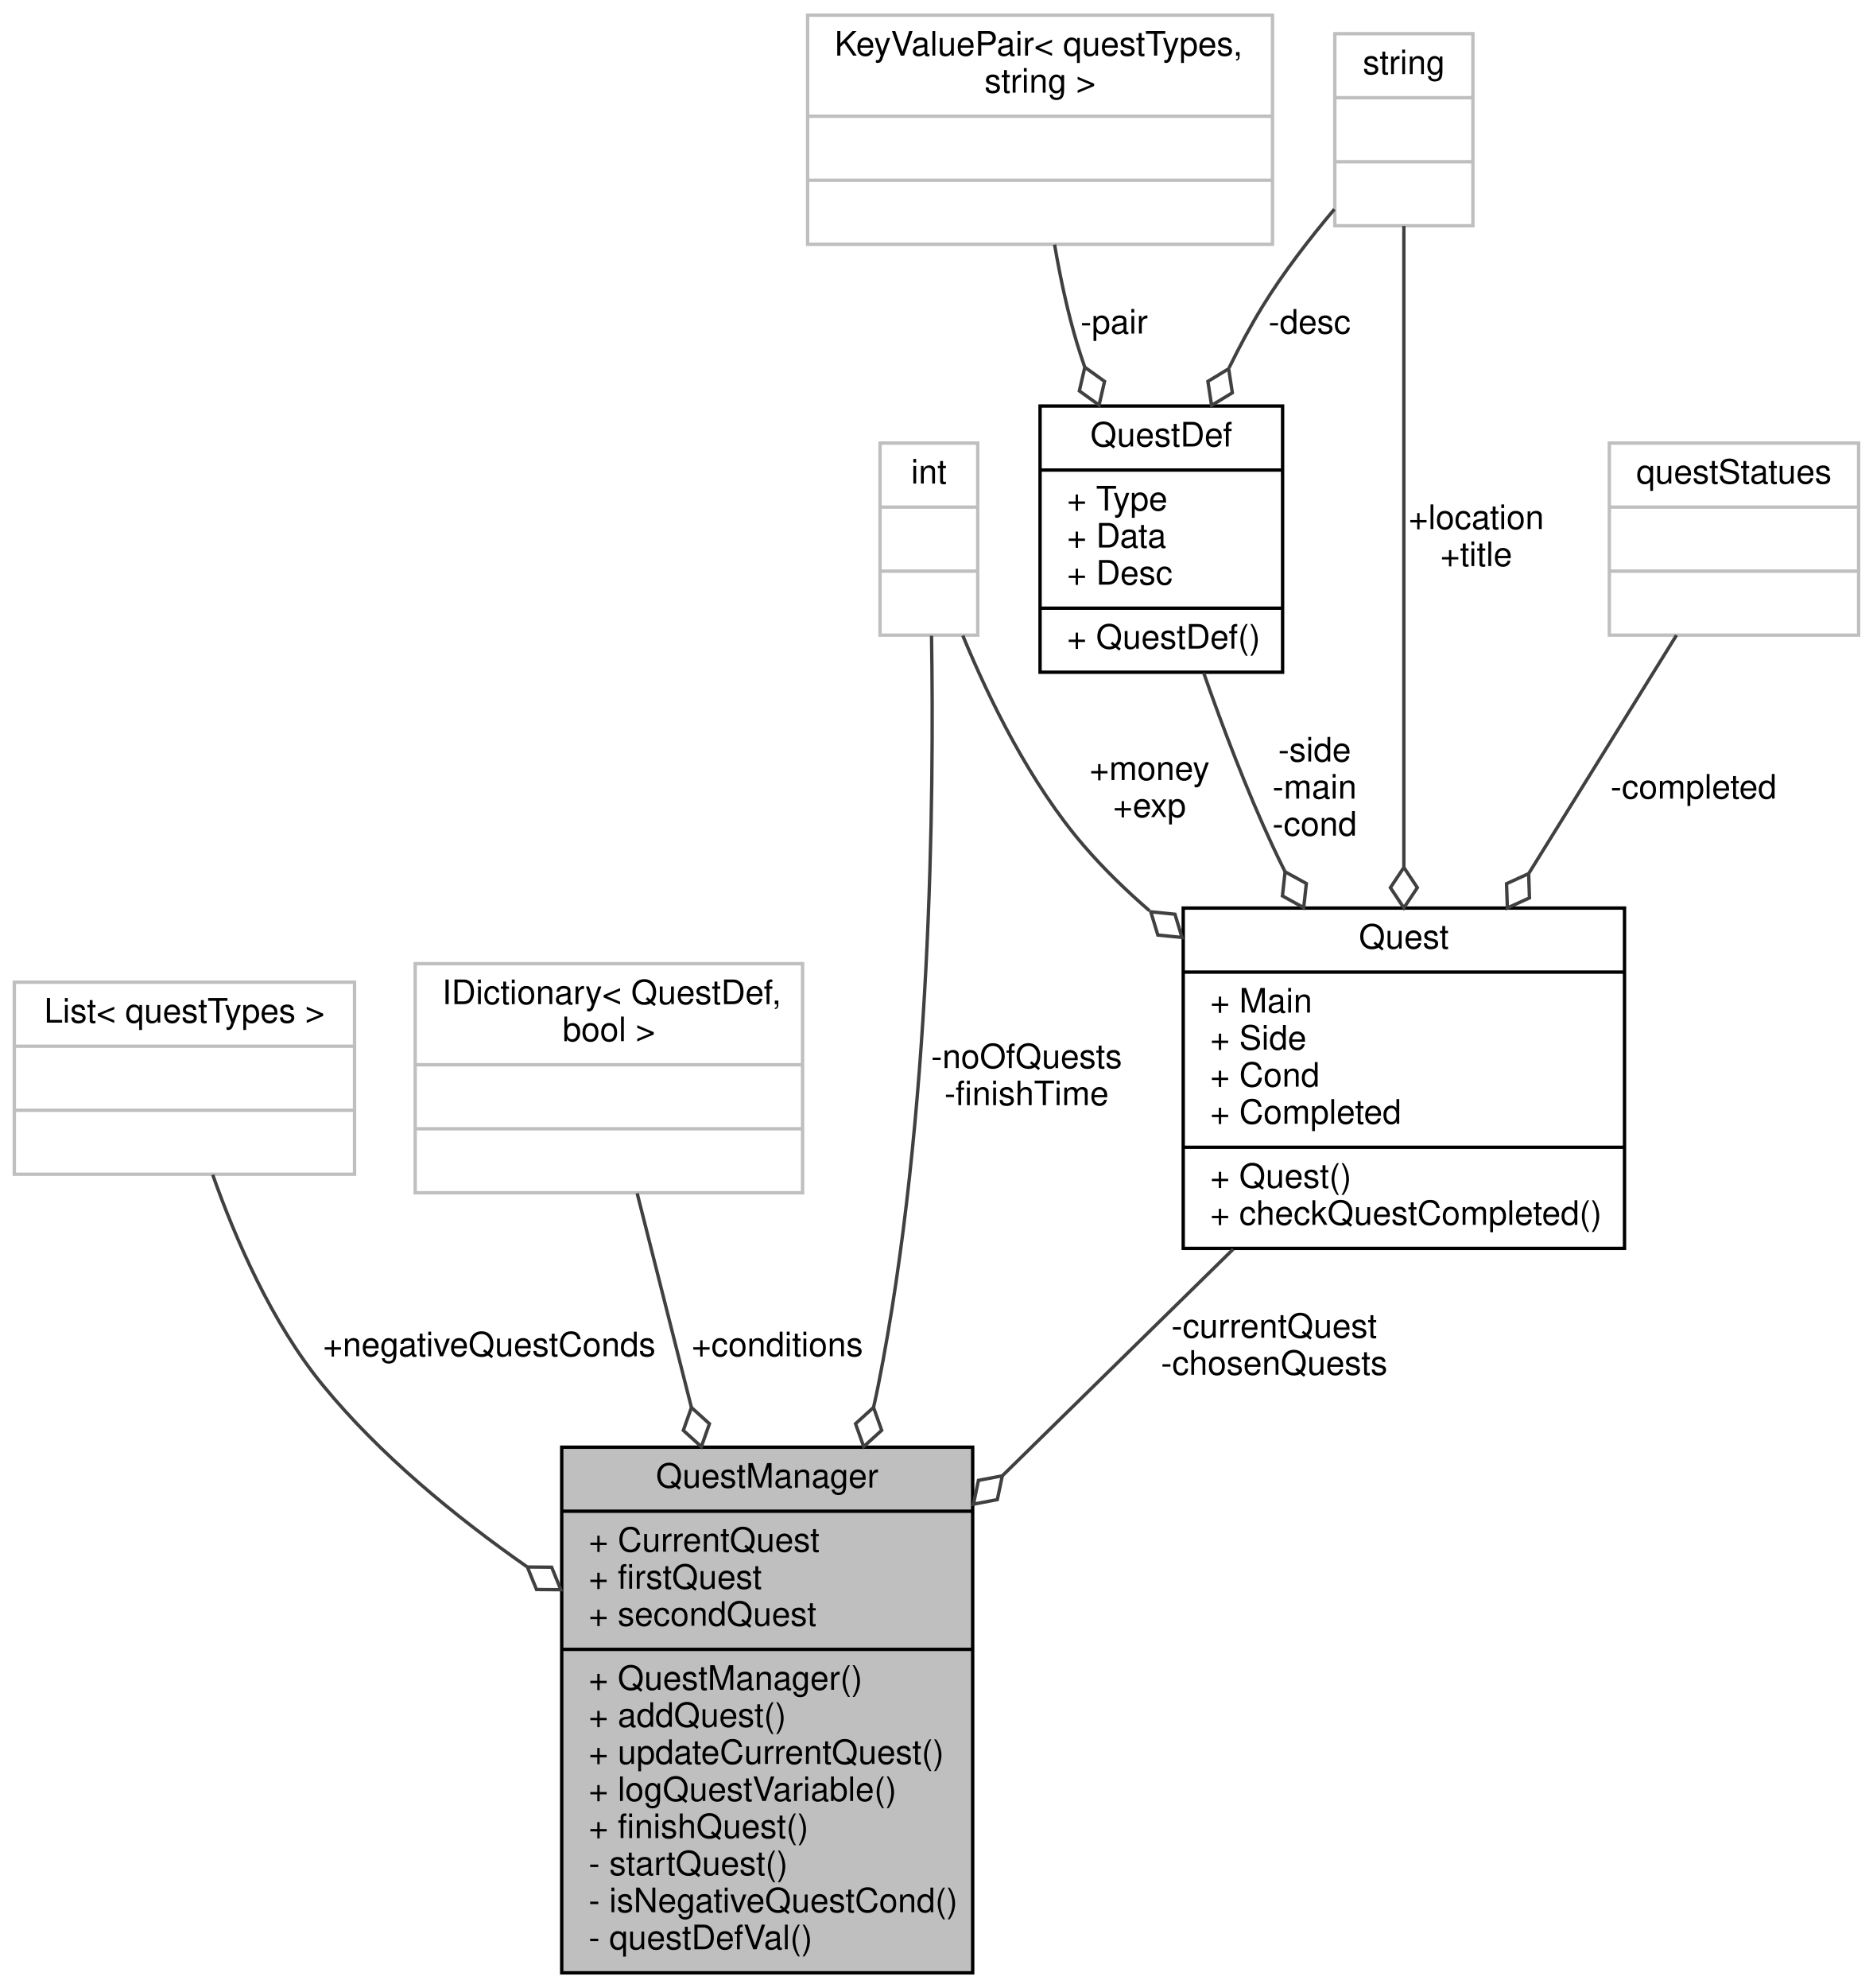
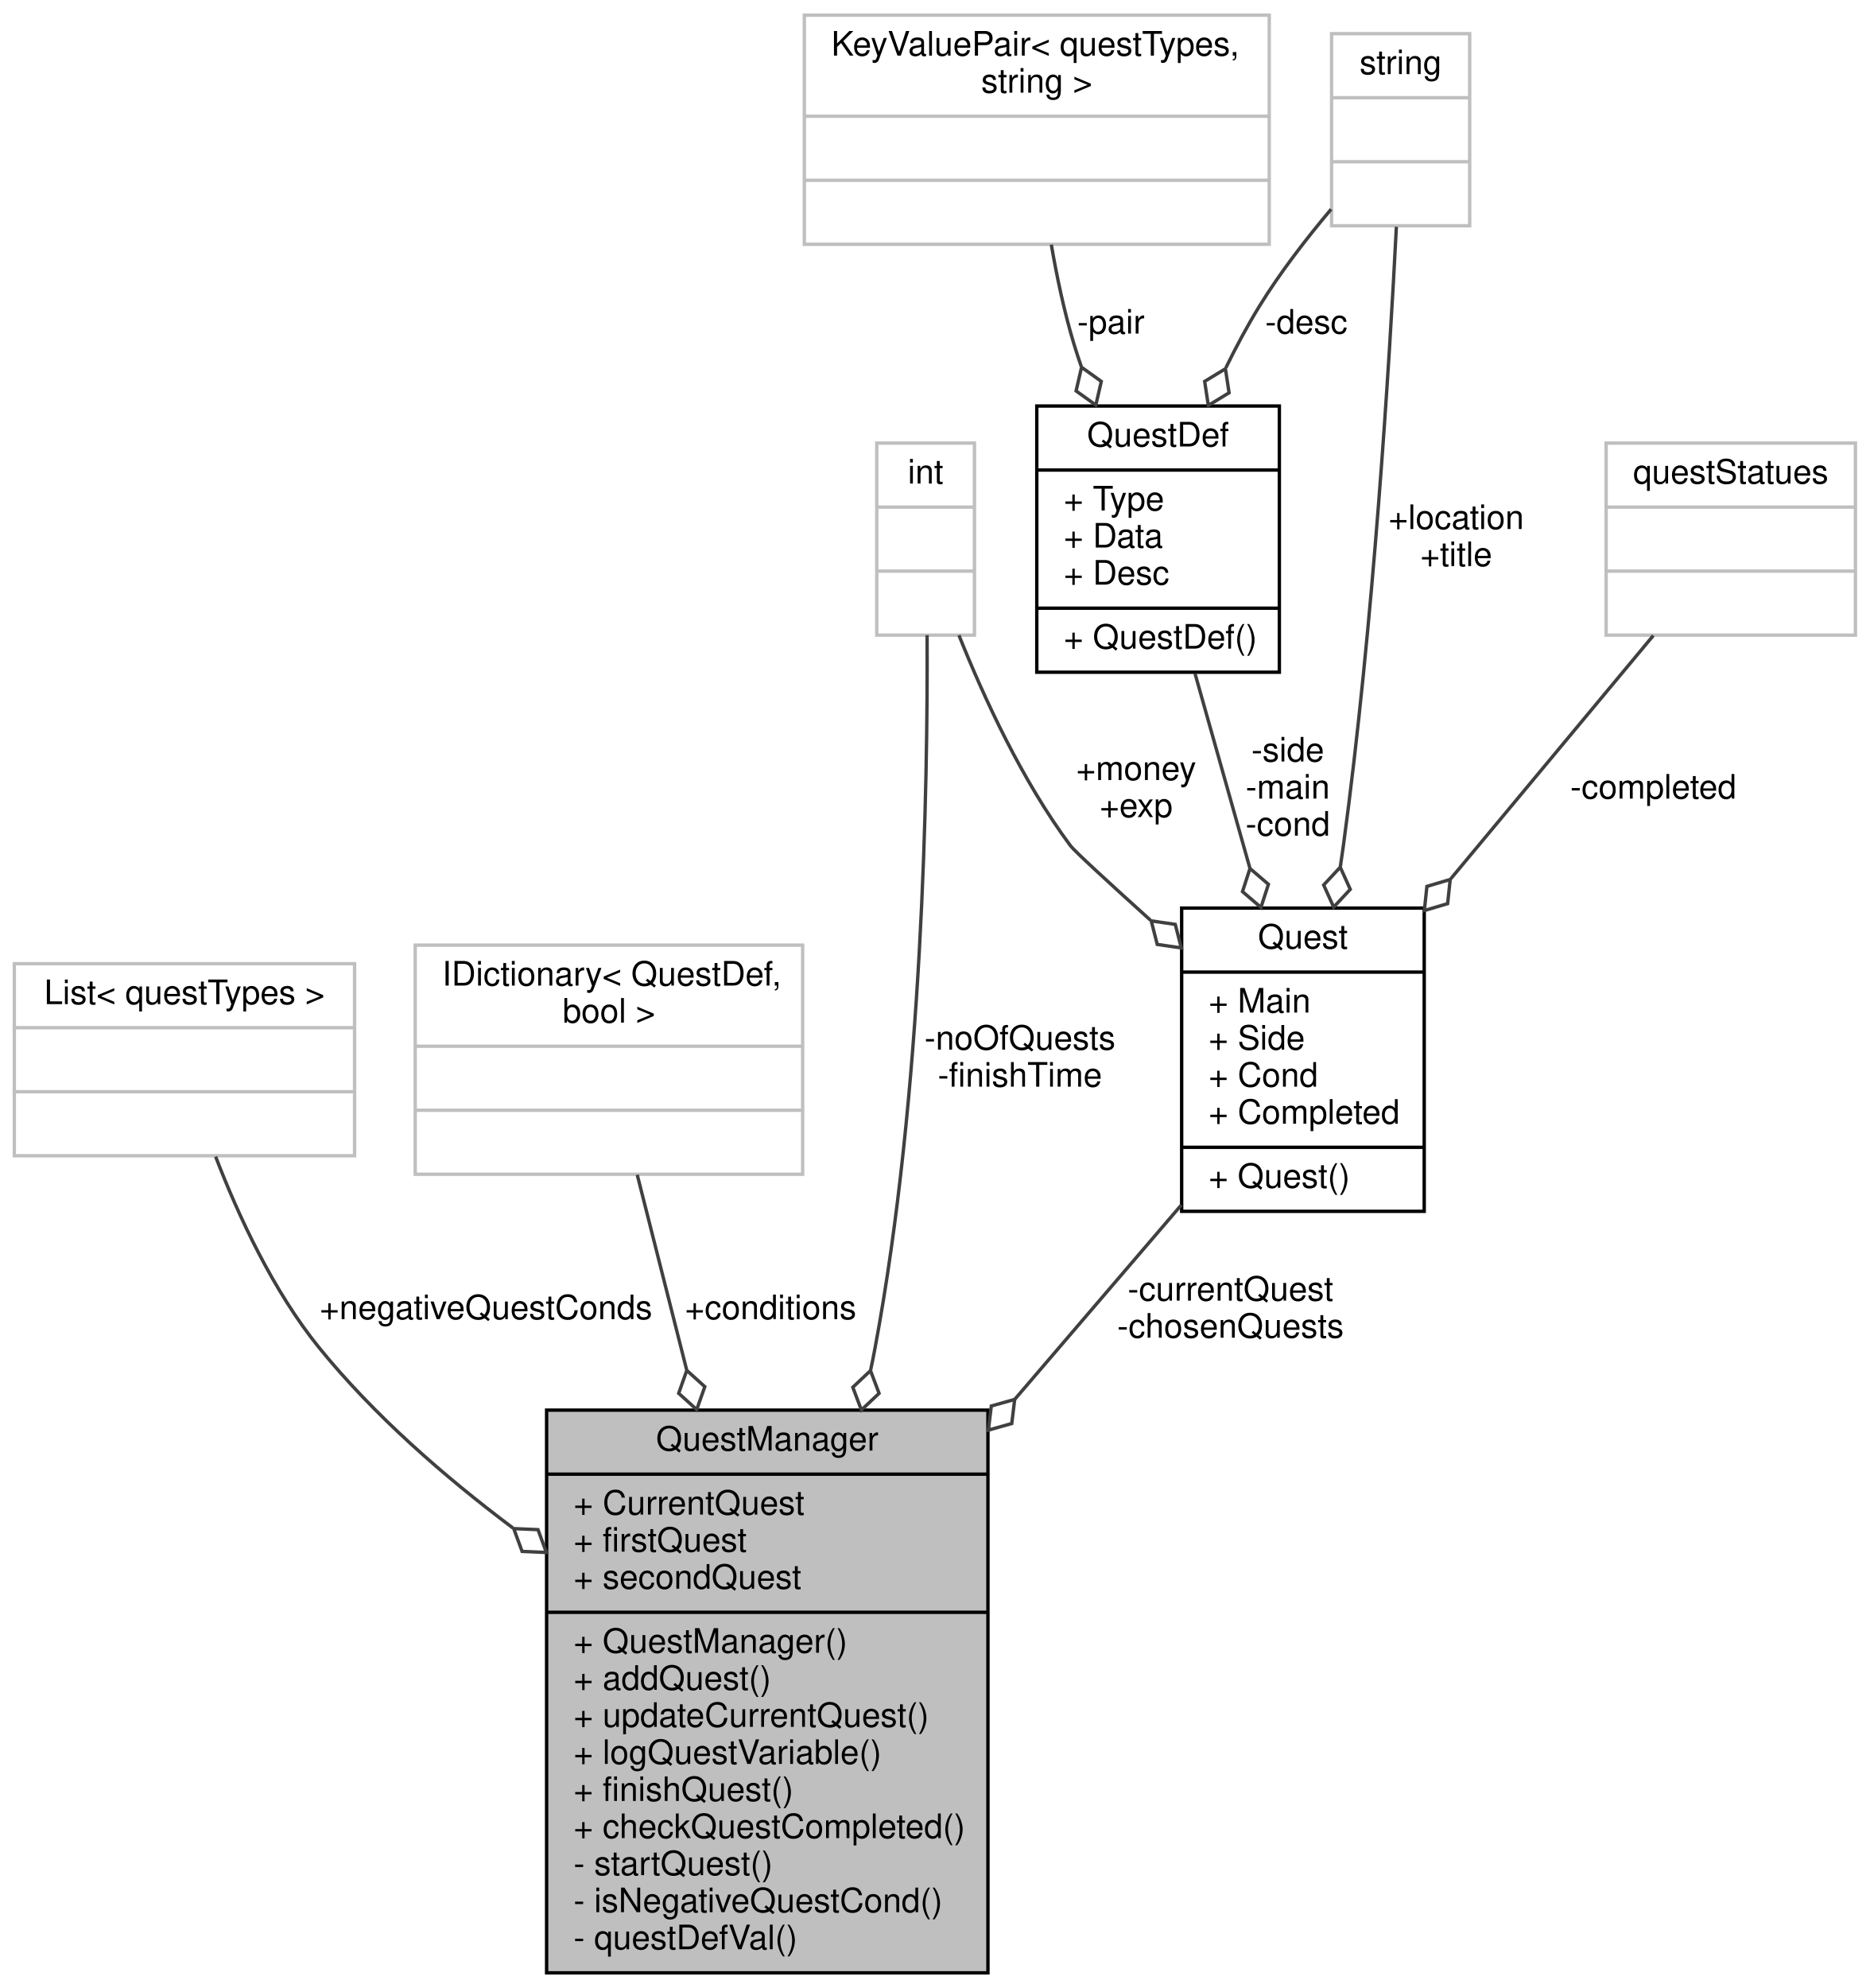
- <svg xmlns="http://www.w3.org/2000/svg" xmlns:xlink="http://www.w3.org/1999/xlink" width="556pt" height="590pt" viewBox="0.00 0.00 555.50 590.00">
+ <svg xmlns="http://www.w3.org/2000/svg" xmlns:xlink="http://www.w3.org/1999/xlink" width="555pt" height="590pt" viewBox="0.00 0.00 554.50 590.00">
  <g id="graph0" class="graph" transform="scale(1 1) rotate(0) translate(4 586)">
    <g id="node1" class="node">
-       <polygon fill="#bfbfbf" stroke="black" points="162.5,-0.5 162.5,-156.5 284.5,-156.5 284.5,-0.5 162.5,-0.5" />
-       <text text-anchor="middle" x="223.5" y="-144.5" font-family="Helvetica,sans-Serif" font-size="10.00">QuestManager</text>
-       <polyline fill="none" stroke="black" points="162.5,-137.5 284.5,-137.5 " />
-       <text text-anchor="start" x="170.5" y="-125.5" font-family="Helvetica,sans-Serif" font-size="10.00">+ CurrentQuest</text>
-       <text text-anchor="start" x="170.5" y="-114.5" font-family="Helvetica,sans-Serif" font-size="10.00">+ firstQuest</text>
-       <text text-anchor="start" x="170.5" y="-103.5" font-family="Helvetica,sans-Serif" font-size="10.00">+ secondQuest</text>
-       <polyline fill="none" stroke="black" points="162.5,-96.5 284.5,-96.5 " />
-       <text text-anchor="start" x="170.5" y="-84.5" font-family="Helvetica,sans-Serif" font-size="10.00">+ QuestManager()</text>
-       <text text-anchor="start" x="170.5" y="-73.5" font-family="Helvetica,sans-Serif" font-size="10.00">+ addQuest()</text>
-       <text text-anchor="start" x="170.5" y="-62.5" font-family="Helvetica,sans-Serif" font-size="10.00">+ updateCurrentQuest()</text>
-       <text text-anchor="start" x="170.5" y="-51.5" font-family="Helvetica,sans-Serif" font-size="10.00">+ logQuestVariable()</text>
-       <text text-anchor="start" x="170.5" y="-40.5" font-family="Helvetica,sans-Serif" font-size="10.00">+ finishQuest()</text>
-       <text text-anchor="start" x="170.5" y="-29.5" font-family="Helvetica,sans-Serif" font-size="10.00">- startQuest()</text>
-       <text text-anchor="start" x="170.5" y="-18.5" font-family="Helvetica,sans-Serif" font-size="10.00">- isNegativeQuestCond()</text>
-       <text text-anchor="start" x="170.5" y="-7.5" font-family="Helvetica,sans-Serif" font-size="10.00">- questDefVal()</text>
+       <polygon fill="#bfbfbf" stroke="black" points="158,-0.5 158,-167.5 289,-167.5 289,-0.5 158,-0.5" />
+       <text text-anchor="middle" x="223.5" y="-155.5" font-family="Helvetica,sans-Serif" font-size="10.00">QuestManager</text>
+       <polyline fill="none" stroke="black" points="158,-148.5 289,-148.5 " />
+       <text text-anchor="start" x="166" y="-136.5" font-family="Helvetica,sans-Serif" font-size="10.00">+ CurrentQuest</text>
+       <text text-anchor="start" x="166" y="-125.5" font-family="Helvetica,sans-Serif" font-size="10.00">+ firstQuest</text>
+       <text text-anchor="start" x="166" y="-114.5" font-family="Helvetica,sans-Serif" font-size="10.00">+ secondQuest</text>
+       <polyline fill="none" stroke="black" points="158,-107.5 289,-107.5 " />
+       <text text-anchor="start" x="166" y="-95.5" font-family="Helvetica,sans-Serif" font-size="10.00">+ QuestManager()</text>
+       <text text-anchor="start" x="166" y="-84.5" font-family="Helvetica,sans-Serif" font-size="10.00">+ addQuest()</text>
+       <text text-anchor="start" x="166" y="-73.5" font-family="Helvetica,sans-Serif" font-size="10.00">+ updateCurrentQuest()</text>
+       <text text-anchor="start" x="166" y="-62.5" font-family="Helvetica,sans-Serif" font-size="10.00">+ logQuestVariable()</text>
+       <text text-anchor="start" x="166" y="-51.5" font-family="Helvetica,sans-Serif" font-size="10.00">+ finishQuest()</text>
+       <text text-anchor="start" x="166" y="-40.5" font-family="Helvetica,sans-Serif" font-size="10.00">+ checkQuestCompleted()</text>
+       <text text-anchor="start" x="166" y="-29.5" font-family="Helvetica,sans-Serif" font-size="10.00">- startQuest()</text>
+       <text text-anchor="start" x="166" y="-18.5" font-family="Helvetica,sans-Serif" font-size="10.00">- isNegativeQuestCond()</text>
+       <text text-anchor="start" x="166" y="-7.5" font-family="Helvetica,sans-Serif" font-size="10.00">- questDefVal()</text>
    </g>
    <g id="node2" class="node">
-       <polygon fill="none" stroke="#bfbfbf" points="0,-237.5 0,-294.5 101,-294.5 101,-237.5 0,-237.5" />
-       <text text-anchor="middle" x="50.5" y="-282.5" font-family="Helvetica,sans-Serif" font-size="10.00">List&lt; questTypes &gt;</text>
-       <polyline fill="none" stroke="#bfbfbf" points="0,-275.5 101,-275.5 " />
-       <text text-anchor="middle" x="50.5" y="-263.5" font-family="Helvetica,sans-Serif" font-size="10.00"> </text>
-       <polyline fill="none" stroke="#bfbfbf" points="0,-256.5 101,-256.5 " />
-       <text text-anchor="middle" x="50.5" y="-244.5" font-family="Helvetica,sans-Serif" font-size="10.00"> </text>
+       <polygon fill="none" stroke="#bfbfbf" points="0,-243 0,-300 101,-300 101,-243 0,-243" />
+       <text text-anchor="middle" x="50.5" y="-288" font-family="Helvetica,sans-Serif" font-size="10.00">List&lt; questTypes &gt;</text>
+       <polyline fill="none" stroke="#bfbfbf" points="0,-281 101,-281 " />
+       <text text-anchor="middle" x="50.5" y="-269" font-family="Helvetica,sans-Serif" font-size="10.00"> </text>
+       <polyline fill="none" stroke="#bfbfbf" points="0,-262 101,-262 " />
+       <text text-anchor="middle" x="50.5" y="-250" font-family="Helvetica,sans-Serif" font-size="10.00"> </text>
    </g>
    <g id="edge1" class="edge">
-       <path fill="none" stroke="#404040" d="M58.891,-237.359C65.594,-218.414 76.382,-193.468 91.5,-175 108.359,-154.405 130.659,-136.047 152.121,-121.064" />
-       <polygon fill="none" stroke="#404040" points="152.301,-120.943 155.02,-114.264 162.231,-114.205 159.512,-120.884 152.301,-120.943" />
-       <text text-anchor="middle" x="141" y="-183.5" font-family="Helvetica,sans-Serif" font-size="10.00"> +negativeQuestConds</text>
+       <path fill="none" stroke="#404040" d="M59.757,-242.725C66.478,-225.248 76.795,-202.888 90.5,-186 106.671,-166.072 127.56,-147.85 147.971,-132.537" />
+       <polygon fill="none" stroke="#404040" points="148.242,-132.339 150.725,-125.569 157.93,-125.258 155.446,-132.028 148.242,-132.339" />
+       <text text-anchor="middle" x="140" y="-194.5" font-family="Helvetica,sans-Serif" font-size="10.00"> +negativeQuestConds</text>
    </g>
    <g id="node3" class="node">
-       <polygon fill="none" stroke="#bfbfbf" points="119,-232 119,-300 234,-300 234,-232 119,-232" />
-       <text text-anchor="start" x="127" y="-288" font-family="Helvetica,sans-Serif" font-size="10.00">IDictionary&lt; QuestDef,</text>
-       <text text-anchor="middle" x="176.5" y="-277" font-family="Helvetica,sans-Serif" font-size="10.00"> bool &gt;</text>
-       <polyline fill="none" stroke="#bfbfbf" points="119,-270 234,-270 " />
-       <text text-anchor="middle" x="176.5" y="-258" font-family="Helvetica,sans-Serif" font-size="10.00"> </text>
-       <polyline fill="none" stroke="#bfbfbf" points="119,-251 234,-251 " />
-       <text text-anchor="middle" x="176.5" y="-239" font-family="Helvetica,sans-Serif" font-size="10.00"> </text>
+       <polygon fill="none" stroke="#bfbfbf" points="119,-237.5 119,-305.5 234,-305.5 234,-237.5 119,-237.5" />
+       <text text-anchor="start" x="127" y="-293.5" font-family="Helvetica,sans-Serif" font-size="10.00">IDictionary&lt; QuestDef,</text>
+       <text text-anchor="middle" x="176.5" y="-282.5" font-family="Helvetica,sans-Serif" font-size="10.00"> bool &gt;</text>
+       <polyline fill="none" stroke="#bfbfbf" points="119,-275.5 234,-275.5 " />
+       <text text-anchor="middle" x="176.5" y="-263.5" font-family="Helvetica,sans-Serif" font-size="10.00"> </text>
+       <polyline fill="none" stroke="#bfbfbf" points="119,-256.5 234,-256.5 " />
+       <text text-anchor="middle" x="176.5" y="-244.5" font-family="Helvetica,sans-Serif" font-size="10.00"> </text>
    </g>
    <g id="edge2" class="edge">
-       <path fill="none" stroke="#404040" d="M184.903,-231.836C189.422,-213.999 195.233,-191.063 200.968,-168.43" />
-       <polygon fill="none" stroke="#404040" points="201.005,-168.284 198.601,-161.485 203.952,-156.651 206.356,-163.45 201.005,-168.284" />
-       <text text-anchor="middle" x="226.5" y="-183.5" font-family="Helvetica,sans-Serif" font-size="10.00"> +conditions</text>
+       <path fill="none" stroke="#404040" d="M184.903,-237.336C189.049,-220.97 194.284,-200.311 199.548,-179.532" />
+       <polygon fill="none" stroke="#404040" points="199.609,-179.293 197.205,-172.495 202.556,-167.661 204.96,-174.459 199.609,-179.293" />
+       <text text-anchor="middle" x="224.5" y="-194.5" font-family="Helvetica,sans-Serif" font-size="10.00"> +conditions</text>
    </g>
    <g id="node4" class="node">
-       <polygon fill="none" stroke="#bfbfbf" points="257,-397.5 257,-454.5 286,-454.5 286,-397.5 257,-397.5" />
-       <text text-anchor="middle" x="271.5" y="-442.5" font-family="Helvetica,sans-Serif" font-size="10.00">int</text>
-       <polyline fill="none" stroke="#bfbfbf" points="257,-435.5 286,-435.5 " />
-       <text text-anchor="middle" x="271.5" y="-423.5" font-family="Helvetica,sans-Serif" font-size="10.00"> </text>
-       <polyline fill="none" stroke="#bfbfbf" points="257,-416.5 286,-416.5 " />
-       <text text-anchor="middle" x="271.5" y="-404.5" font-family="Helvetica,sans-Serif" font-size="10.00"> </text>
+       <polygon fill="none" stroke="#bfbfbf" points="256,-397.5 256,-454.5 285,-454.5 285,-397.5 256,-397.5" />
+       <text text-anchor="middle" x="270.5" y="-442.5" font-family="Helvetica,sans-Serif" font-size="10.00">int</text>
+       <polyline fill="none" stroke="#bfbfbf" points="256,-435.5 285,-435.5 " />
+       <text text-anchor="middle" x="270.5" y="-423.5" font-family="Helvetica,sans-Serif" font-size="10.00"> </text>
+       <polyline fill="none" stroke="#bfbfbf" points="256,-416.5 285,-416.5 " />
+       <text text-anchor="middle" x="270.5" y="-404.5" font-family="Helvetica,sans-Serif" font-size="10.00"> </text>
    </g>
    <g id="edge3" class="edge">
-       <path fill="none" stroke="#404040" d="M272.281,-397.313C273.049,-350.868 272.318,-254.534 256.5,-175 256.07,-172.836 255.602,-170.654 255.101,-168.461" />
-       <polygon fill="none" stroke="#404040" points="255.063,-168.308 249.722,-163.463 252.141,-156.67 257.481,-161.515 255.063,-168.308" />
-       <text text-anchor="middle" x="300.5" y="-269" font-family="Helvetica,sans-Serif" font-size="10.00"> -noOfQuests</text>
-       <text text-anchor="middle" x="300.5" y="-258" font-family="Helvetica,sans-Serif" font-size="10.00">-finishTime</text>
+       <path fill="none" stroke="#404040" d="M270.939,-397.492C271.171,-352.75 269.629,-261.604 255.5,-186 255.093,-183.823 254.654,-181.628 254.186,-179.42" />
+       <polygon fill="none" stroke="#404040" points="254.142,-179.228 248.891,-174.285 251.434,-167.537 256.685,-172.48 254.142,-179.228" />
+       <text text-anchor="middle" x="298.5" y="-274.5" font-family="Helvetica,sans-Serif" font-size="10.00"> -noOfQuests</text>
+       <text text-anchor="middle" x="298.5" y="-263.5" font-family="Helvetica,sans-Serif" font-size="10.00">-finishTime</text>
    </g>
    <g id="node5" class="node">
      <g id="a_node5">
        <a xlink:href="class_quest.html" target="_top" xlink:title="A class to store a whole quest, being a sequence of 3 QuestDefs Also stores a name of the quest...">
-           <polygon fill="none" stroke="black" points="347,-215.5 347,-316.5 478,-316.5 478,-215.5 347,-215.5" />
-           <text text-anchor="middle" x="412.5" y="-304.5" font-family="Helvetica,sans-Serif" font-size="10.00">Quest</text>
-           <polyline fill="none" stroke="black" points="347,-297.5 478,-297.5 " />
-           <text text-anchor="start" x="355" y="-285.5" font-family="Helvetica,sans-Serif" font-size="10.00">+ Main</text>
-           <text text-anchor="start" x="355" y="-274.5" font-family="Helvetica,sans-Serif" font-size="10.00">+ Side</text>
-           <text text-anchor="start" x="355" y="-263.5" font-family="Helvetica,sans-Serif" font-size="10.00">+ Cond</text>
-           <text text-anchor="start" x="355" y="-252.5" font-family="Helvetica,sans-Serif" font-size="10.00">+ Completed</text>
-           <polyline fill="none" stroke="black" points="347,-245.5 478,-245.5 " />
-           <text text-anchor="start" x="355" y="-233.5" font-family="Helvetica,sans-Serif" font-size="10.00">+ Quest()</text>
-           <text text-anchor="start" x="355" y="-222.5" font-family="Helvetica,sans-Serif" font-size="10.00">+ checkQuestCompleted()</text>
+           <polygon fill="none" stroke="black" points="346.5,-226.5 346.5,-316.5 418.5,-316.5 418.5,-226.5 346.5,-226.5" />
+           <text text-anchor="middle" x="382.5" y="-304.5" font-family="Helvetica,sans-Serif" font-size="10.00">Quest</text>
+           <polyline fill="none" stroke="black" points="346.5,-297.5 418.5,-297.5 " />
+           <text text-anchor="start" x="354.5" y="-285.5" font-family="Helvetica,sans-Serif" font-size="10.00">+ Main</text>
+           <text text-anchor="start" x="354.5" y="-274.5" font-family="Helvetica,sans-Serif" font-size="10.00">+ Side</text>
+           <text text-anchor="start" x="354.5" y="-263.5" font-family="Helvetica,sans-Serif" font-size="10.00">+ Cond</text>
+           <text text-anchor="start" x="354.5" y="-252.5" font-family="Helvetica,sans-Serif" font-size="10.00">+ Completed</text>
+           <polyline fill="none" stroke="black" points="346.5,-245.5 418.5,-245.5 " />
+           <text text-anchor="start" x="354.5" y="-233.5" font-family="Helvetica,sans-Serif" font-size="10.00">+ Quest()</text>
        </a>
      </g>
    </g>
    <g id="edge10" class="edge">
-       <path fill="none" stroke="#404040" d="M281.568,-397.367C289.389,-378.426 301.582,-353.481 317.5,-335 323.324,-328.238 329.953,-321.792 336.937,-315.752" />
-       <polygon fill="none" stroke="#404040" points="337.369,-315.397 339.464,-308.497 346.639,-307.777 344.544,-314.677 337.369,-315.397" />
-       <text text-anchor="middle" x="337" y="-354.5" font-family="Helvetica,sans-Serif" font-size="10.00"> +money</text>
-       <text text-anchor="middle" x="337" y="-343.5" font-family="Helvetica,sans-Serif" font-size="10.00">+exp</text>
+       <path fill="none" stroke="#404040" d="M280.386,-397.478C287.844,-378.82 299.224,-354.164 313.5,-335 314.675,-333.422 324.938,-324.004 337.205,-312.937" />
+       <polygon fill="none" stroke="#404040" points="337.469,-312.7 339.255,-305.713 346.391,-304.675 344.605,-311.662 337.469,-312.7" />
+       <text text-anchor="middle" x="333" y="-354.5" font-family="Helvetica,sans-Serif" font-size="10.00"> +money</text>
+       <text text-anchor="middle" x="333" y="-343.5" font-family="Helvetica,sans-Serif" font-size="10.00">+exp</text>
    </g>
    <g id="edge4" class="edge">
-       <path fill="none" stroke="#404040" d="M361.851,-215.289C340.812,-194.639 316.046,-170.332 293.326,-148.033" />
-       <polygon fill="none" stroke="#404040" points="293.295,-148.002 286.211,-146.654 284.73,-139.596 291.814,-140.944 293.295,-148.002" />
-       <text text-anchor="middle" x="374" y="-189" font-family="Helvetica,sans-Serif" font-size="10.00"> -currentQuest</text>
-       <text text-anchor="middle" x="374" y="-178" font-family="Helvetica,sans-Serif" font-size="10.00">-chosenQuests</text>
+       <path fill="none" stroke="#404040" d="M346.42,-228.407C331.721,-211.258 314.165,-190.776 296.986,-170.733" />
+       <polygon fill="none" stroke="#404040" points="296.94,-170.68 289.998,-168.728 289.131,-161.569 296.072,-163.521 296.94,-170.68" />
+       <text text-anchor="middle" x="361" y="-200" font-family="Helvetica,sans-Serif" font-size="10.00"> -currentQuest</text>
+       <text text-anchor="middle" x="361" y="-189" font-family="Helvetica,sans-Serif" font-size="10.00">-chosenQuests</text>
    </g>
    <g id="node6" class="node">
      <g id="a_node6">
        <a xlink:href="class_quest_def.html" target="_top" xlink:title="Class defining one quest condition (part of a sequence of 3 in Quest) ">
-           <polygon fill="none" stroke="black" points="304.5,-386.5 304.5,-465.5 376.5,-465.5 376.5,-386.5 304.5,-386.5" />
-           <text text-anchor="middle" x="340.5" y="-453.5" font-family="Helvetica,sans-Serif" font-size="10.00">QuestDef</text>
-           <polyline fill="none" stroke="black" points="304.5,-446.5 376.5,-446.5 " />
-           <text text-anchor="start" x="312.5" y="-434.5" font-family="Helvetica,sans-Serif" font-size="10.00">+ Type</text>
-           <text text-anchor="start" x="312.5" y="-423.5" font-family="Helvetica,sans-Serif" font-size="10.00">+ Data</text>
-           <text text-anchor="start" x="312.5" y="-412.5" font-family="Helvetica,sans-Serif" font-size="10.00">+ Desc</text>
-           <polyline fill="none" stroke="black" points="304.5,-405.5 376.5,-405.5 " />
-           <text text-anchor="start" x="312.5" y="-393.5" font-family="Helvetica,sans-Serif" font-size="10.00">+ QuestDef()</text>
+           <polygon fill="none" stroke="black" points="303.5,-386.5 303.5,-465.5 375.5,-465.5 375.5,-386.5 303.5,-386.5" />
+           <text text-anchor="middle" x="339.5" y="-453.5" font-family="Helvetica,sans-Serif" font-size="10.00">QuestDef</text>
+           <polyline fill="none" stroke="black" points="303.5,-446.5 375.5,-446.5 " />
+           <text text-anchor="start" x="311.5" y="-434.5" font-family="Helvetica,sans-Serif" font-size="10.00">+ Type</text>
+           <text text-anchor="start" x="311.5" y="-423.5" font-family="Helvetica,sans-Serif" font-size="10.00">+ Data</text>
+           <text text-anchor="start" x="311.5" y="-412.5" font-family="Helvetica,sans-Serif" font-size="10.00">+ Desc</text>
+           <polyline fill="none" stroke="black" points="303.5,-405.5 375.5,-405.5 " />
+           <text text-anchor="start" x="311.5" y="-393.5" font-family="Helvetica,sans-Serif" font-size="10.00">+ QuestDef()</text>
        </a>
      </g>
    </g>
    <g id="edge5" class="edge">
-       <path fill="none" stroke="#404040" d="M353.067,-386.319C358.718,-370.199 365.838,-351.442 373.5,-335 374.688,-332.45 375.939,-329.868 377.234,-327.277" />
-       <polygon fill="none" stroke="#404040" points="377.236,-327.274 376.45,-320.106 382.765,-316.624 383.55,-323.792 377.236,-327.274" />
-       <text text-anchor="middle" x="386" y="-360" font-family="Helvetica,sans-Serif" font-size="10.00"> -side</text>
-       <text text-anchor="middle" x="386" y="-349" font-family="Helvetica,sans-Serif" font-size="10.00">-main</text>
-       <text text-anchor="middle" x="386" y="-338" font-family="Helvetica,sans-Serif" font-size="10.00">-cond</text>
+       <path fill="none" stroke="#404040" d="M350.462,-386.123C355.407,-368.584 361.341,-347.541 366.75,-328.356" />
+       <polygon fill="none" stroke="#404040" points="366.781,-328.249 364.559,-321.388 370.037,-316.699 372.259,-323.559 366.781,-328.249" />
+       <text text-anchor="middle" x="378" y="-360" font-family="Helvetica,sans-Serif" font-size="10.00"> -side</text>
+       <text text-anchor="middle" x="378" y="-349" font-family="Helvetica,sans-Serif" font-size="10.00">-main</text>
+       <text text-anchor="middle" x="378" y="-338" font-family="Helvetica,sans-Serif" font-size="10.00">-cond</text>
    </g>
    <g id="node7" class="node">
-       <polygon fill="none" stroke="#bfbfbf" points="235.5,-513.5 235.5,-581.5 373.5,-581.5 373.5,-513.5 235.5,-513.5" />
-       <text text-anchor="start" x="243.5" y="-569.5" font-family="Helvetica,sans-Serif" font-size="10.00">KeyValuePair&lt; questTypes,</text>
-       <text text-anchor="middle" x="304.5" y="-558.5" font-family="Helvetica,sans-Serif" font-size="10.00"> string &gt;</text>
-       <polyline fill="none" stroke="#bfbfbf" points="235.5,-551.5 373.5,-551.5 " />
-       <text text-anchor="middle" x="304.5" y="-539.5" font-family="Helvetica,sans-Serif" font-size="10.00"> </text>
-       <polyline fill="none" stroke="#bfbfbf" points="235.5,-532.5 373.5,-532.5 " />
-       <text text-anchor="middle" x="304.5" y="-520.5" font-family="Helvetica,sans-Serif" font-size="10.00"> </text>
+       <polygon fill="none" stroke="#bfbfbf" points="234.5,-513.5 234.5,-581.5 372.5,-581.5 372.5,-513.5 234.5,-513.5" />
+       <text text-anchor="start" x="242.5" y="-569.5" font-family="Helvetica,sans-Serif" font-size="10.00">KeyValuePair&lt; questTypes,</text>
+       <text text-anchor="middle" x="303.5" y="-558.5" font-family="Helvetica,sans-Serif" font-size="10.00"> string &gt;</text>
+       <polyline fill="none" stroke="#bfbfbf" points="234.5,-551.5 372.5,-551.5 " />
+       <text text-anchor="middle" x="303.5" y="-539.5" font-family="Helvetica,sans-Serif" font-size="10.00"> </text>
+       <polyline fill="none" stroke="#bfbfbf" points="234.5,-532.5 372.5,-532.5 " />
+       <text text-anchor="middle" x="303.5" y="-520.5" font-family="Helvetica,sans-Serif" font-size="10.00"> </text>
    </g>
    <g id="edge6" class="edge">
-       <path fill="none" stroke="#404040" d="M308.811,-513.392C310.466,-503.799 312.661,-493.385 315.5,-484 316.181,-481.75 316.926,-479.472 317.72,-477.185" />
-       <polygon fill="none" stroke="#404040" points="317.787,-477.009 316.164,-469.983 322.025,-465.783 323.648,-472.809 317.787,-477.009" />
-       <text text-anchor="middle" x="326.5" y="-487" font-family="Helvetica,sans-Serif" font-size="10.00"> -pair</text>
+       <path fill="none" stroke="#404040" d="M307.811,-513.392C309.466,-503.799 311.661,-493.385 314.5,-484 315.181,-481.75 315.926,-479.472 316.72,-477.185" />
+       <polygon fill="none" stroke="#404040" points="316.787,-477.009 315.164,-469.983 321.025,-465.783 322.648,-472.809 316.787,-477.009" />
+       <text text-anchor="middle" x="325.5" y="-487" font-family="Helvetica,sans-Serif" font-size="10.00"> -pair</text>
    </g>
    <g id="node8" class="node">
-       <polygon fill="none" stroke="#bfbfbf" points="392,-519 392,-576 433,-576 433,-519 392,-519" />
-       <text text-anchor="middle" x="412.5" y="-564" font-family="Helvetica,sans-Serif" font-size="10.00">string</text>
-       <polyline fill="none" stroke="#bfbfbf" points="392,-557 433,-557 " />
-       <text text-anchor="middle" x="412.5" y="-545" font-family="Helvetica,sans-Serif" font-size="10.00"> </text>
-       <polyline fill="none" stroke="#bfbfbf" points="392,-538 433,-538 " />
-       <text text-anchor="middle" x="412.5" y="-526" font-family="Helvetica,sans-Serif" font-size="10.00"> </text>
+       <polygon fill="none" stroke="#bfbfbf" points="391,-519 391,-576 432,-576 432,-519 391,-519" />
+       <text text-anchor="middle" x="411.5" y="-564" font-family="Helvetica,sans-Serif" font-size="10.00">string</text>
+       <polyline fill="none" stroke="#bfbfbf" points="391,-557 432,-557 " />
+       <text text-anchor="middle" x="411.5" y="-545" font-family="Helvetica,sans-Serif" font-size="10.00"> </text>
+       <polyline fill="none" stroke="#bfbfbf" points="391,-538 432,-538 " />
+       <text text-anchor="middle" x="411.5" y="-526" font-family="Helvetica,sans-Serif" font-size="10.00"> </text>
    </g>
    <g id="edge8" class="edge">
-       <path fill="none" stroke="#404040" d="M412.5,-518.936C412.5,-475.027 412.5,-388.113 412.5,-328.778" />
-       <polygon fill="none" stroke="#404040" points="412.5,-328.561 408.5,-322.561 412.5,-316.561 416.5,-322.561 412.5,-328.561" />
-       <text text-anchor="middle" x="434" y="-429" font-family="Helvetica,sans-Serif" font-size="10.00"> +location</text>
-       <text text-anchor="middle" x="434" y="-418" font-family="Helvetica,sans-Serif" font-size="10.00">+title</text>
+       <path fill="none" stroke="#404040" d="M410.236,-518.681C408.175,-478.142 403.396,-400.522 394.5,-335 394.224,-332.968 393.925,-330.902 393.608,-328.817" />
+       <polygon fill="none" stroke="#404040" points="393.577,-328.627 388.654,-323.358 391.624,-316.787 396.547,-322.057 393.577,-328.627" />
+       <text text-anchor="middle" x="428" y="-429" font-family="Helvetica,sans-Serif" font-size="10.00"> +location</text>
+       <text text-anchor="middle" x="428" y="-418" font-family="Helvetica,sans-Serif" font-size="10.00">+title</text>
    </g>
    <g id="edge7" class="edge">
-       <path fill="none" stroke="#404040" d="M391.865,-523.905C384.566,-515.248 376.649,-505.034 370.5,-495 367.002,-489.293 363.69,-483.106 360.632,-476.869" />
-       <polygon fill="none" stroke="#404040" points="360.487,-476.557 354.327,-472.809 355.417,-465.681 361.578,-469.429 360.487,-476.557" />
-       <text text-anchor="middle" x="384.5" y="-487" font-family="Helvetica,sans-Serif" font-size="10.00"> -desc</text>
+       <path fill="none" stroke="#404040" d="M390.865,-523.905C383.566,-515.248 375.649,-505.034 369.5,-495 366.002,-489.293 362.69,-483.106 359.632,-476.869" />
+       <polygon fill="none" stroke="#404040" points="359.487,-476.557 353.327,-472.809 354.417,-465.681 360.578,-469.429 359.487,-476.557" />
+       <text text-anchor="middle" x="383.5" y="-487" font-family="Helvetica,sans-Serif" font-size="10.00"> -desc</text>
    </g>
    <g id="node9" class="node">
-       <polygon fill="none" stroke="#bfbfbf" points="473.5,-397.5 473.5,-454.5 547.5,-454.5 547.5,-397.5 473.5,-397.5" />
-       <text text-anchor="middle" x="510.5" y="-442.5" font-family="Helvetica,sans-Serif" font-size="10.00">questStatues</text>
-       <polyline fill="none" stroke="#bfbfbf" points="473.5,-435.5 547.5,-435.5 " />
-       <text text-anchor="middle" x="510.5" y="-423.5" font-family="Helvetica,sans-Serif" font-size="10.00"> </text>
-       <polyline fill="none" stroke="#bfbfbf" points="473.5,-416.5 547.5,-416.5 " />
-       <text text-anchor="middle" x="510.5" y="-404.5" font-family="Helvetica,sans-Serif" font-size="10.00"> </text>
+       <polygon fill="none" stroke="#bfbfbf" points="472.5,-397.5 472.5,-454.5 546.5,-454.5 546.5,-397.5 472.5,-397.5" />
+       <text text-anchor="middle" x="509.5" y="-442.5" font-family="Helvetica,sans-Serif" font-size="10.00">questStatues</text>
+       <polyline fill="none" stroke="#bfbfbf" points="472.5,-435.5 546.5,-435.5 " />
+       <text text-anchor="middle" x="509.5" y="-423.5" font-family="Helvetica,sans-Serif" font-size="10.00"> </text>
+       <polyline fill="none" stroke="#bfbfbf" points="472.5,-416.5 546.5,-416.5 " />
+       <text text-anchor="middle" x="509.5" y="-404.5" font-family="Helvetica,sans-Serif" font-size="10.00"> </text>
    </g>
    <g id="edge9" class="edge">
-       <path fill="none" stroke="#404040" d="M493.43,-397.479C481.338,-377.983 464.651,-351.08 449.569,-326.765" />
-       <polygon fill="none" stroke="#404040" points="449.547,-326.729 442.986,-323.739 443.222,-316.532 449.784,-319.522 449.547,-326.729" />
-       <text text-anchor="middle" x="498.5" y="-349" font-family="Helvetica,sans-Serif" font-size="10.00"> -completed</text>
+       <path fill="none" stroke="#404040" d="M486.501,-397.383C469.779,-377.303 446.625,-349.5 426.408,-325.224" />
+       <polygon fill="none" stroke="#404040" points="426.213,-324.991 419.3,-322.94 418.534,-315.769 425.448,-317.82 426.213,-324.991" />
+       <text text-anchor="middle" x="486.5" y="-349" font-family="Helvetica,sans-Serif" font-size="10.00"> -completed</text>
    </g>
  </g>
</svg>
